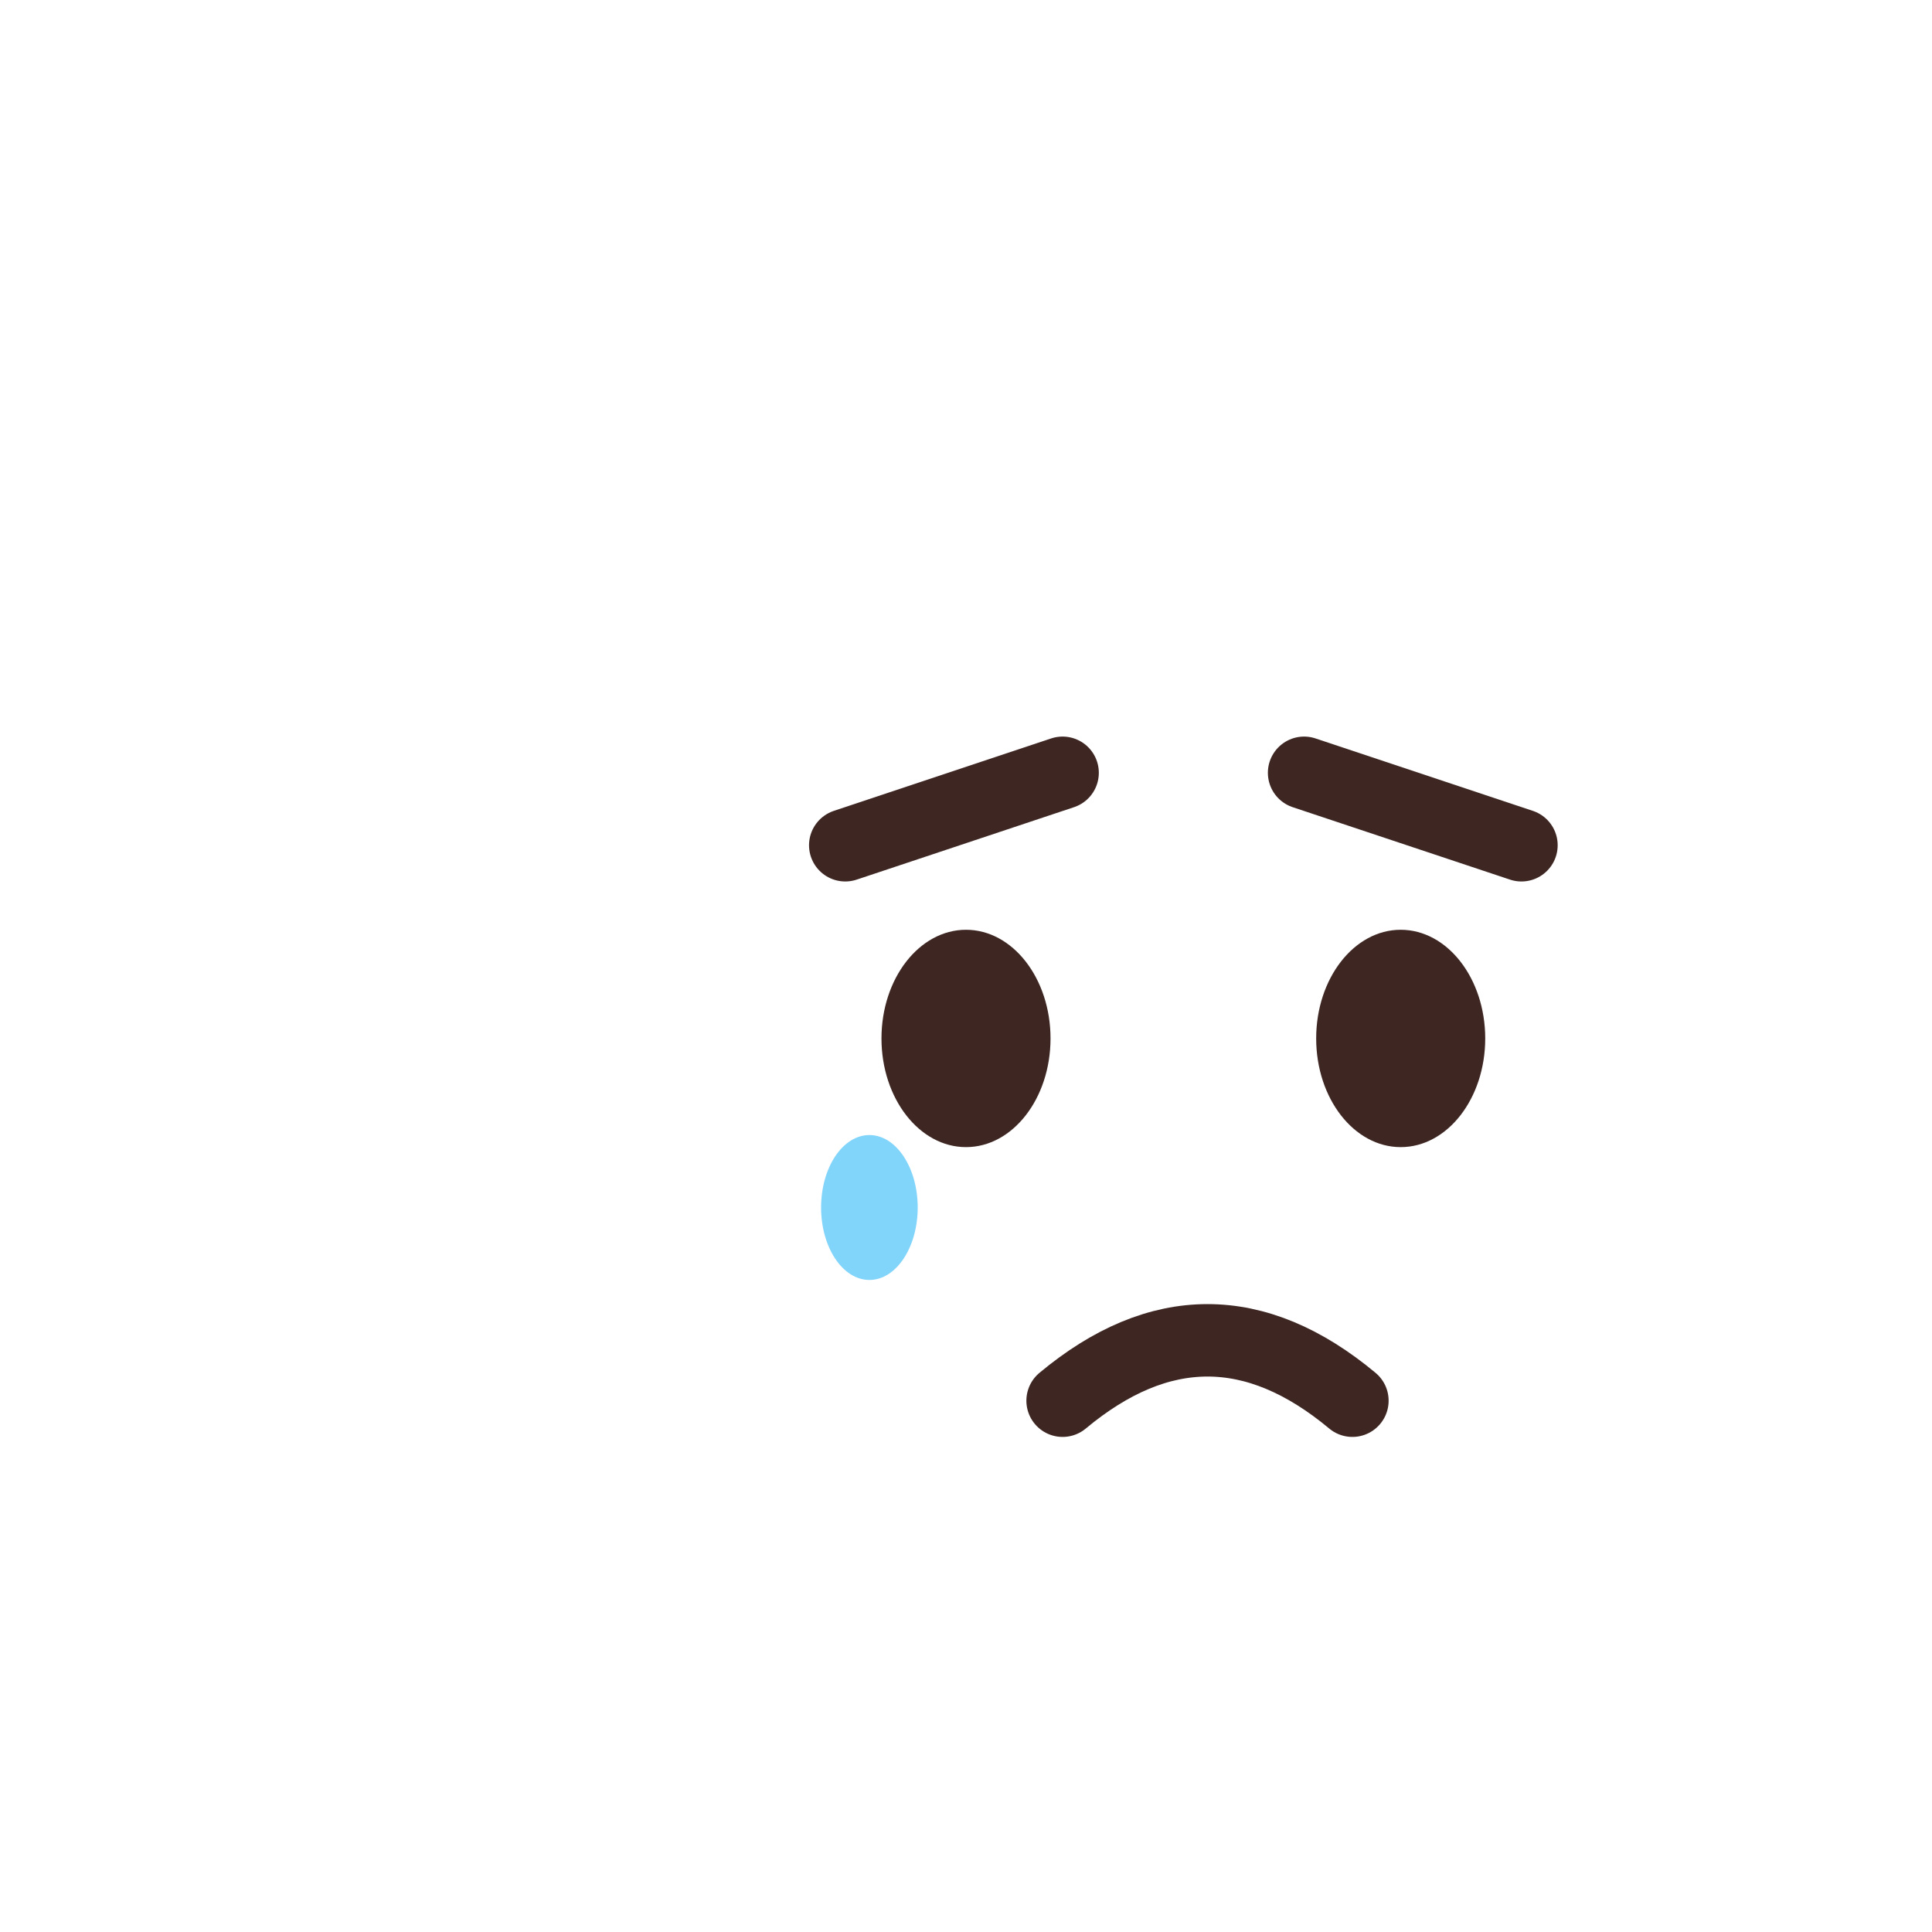
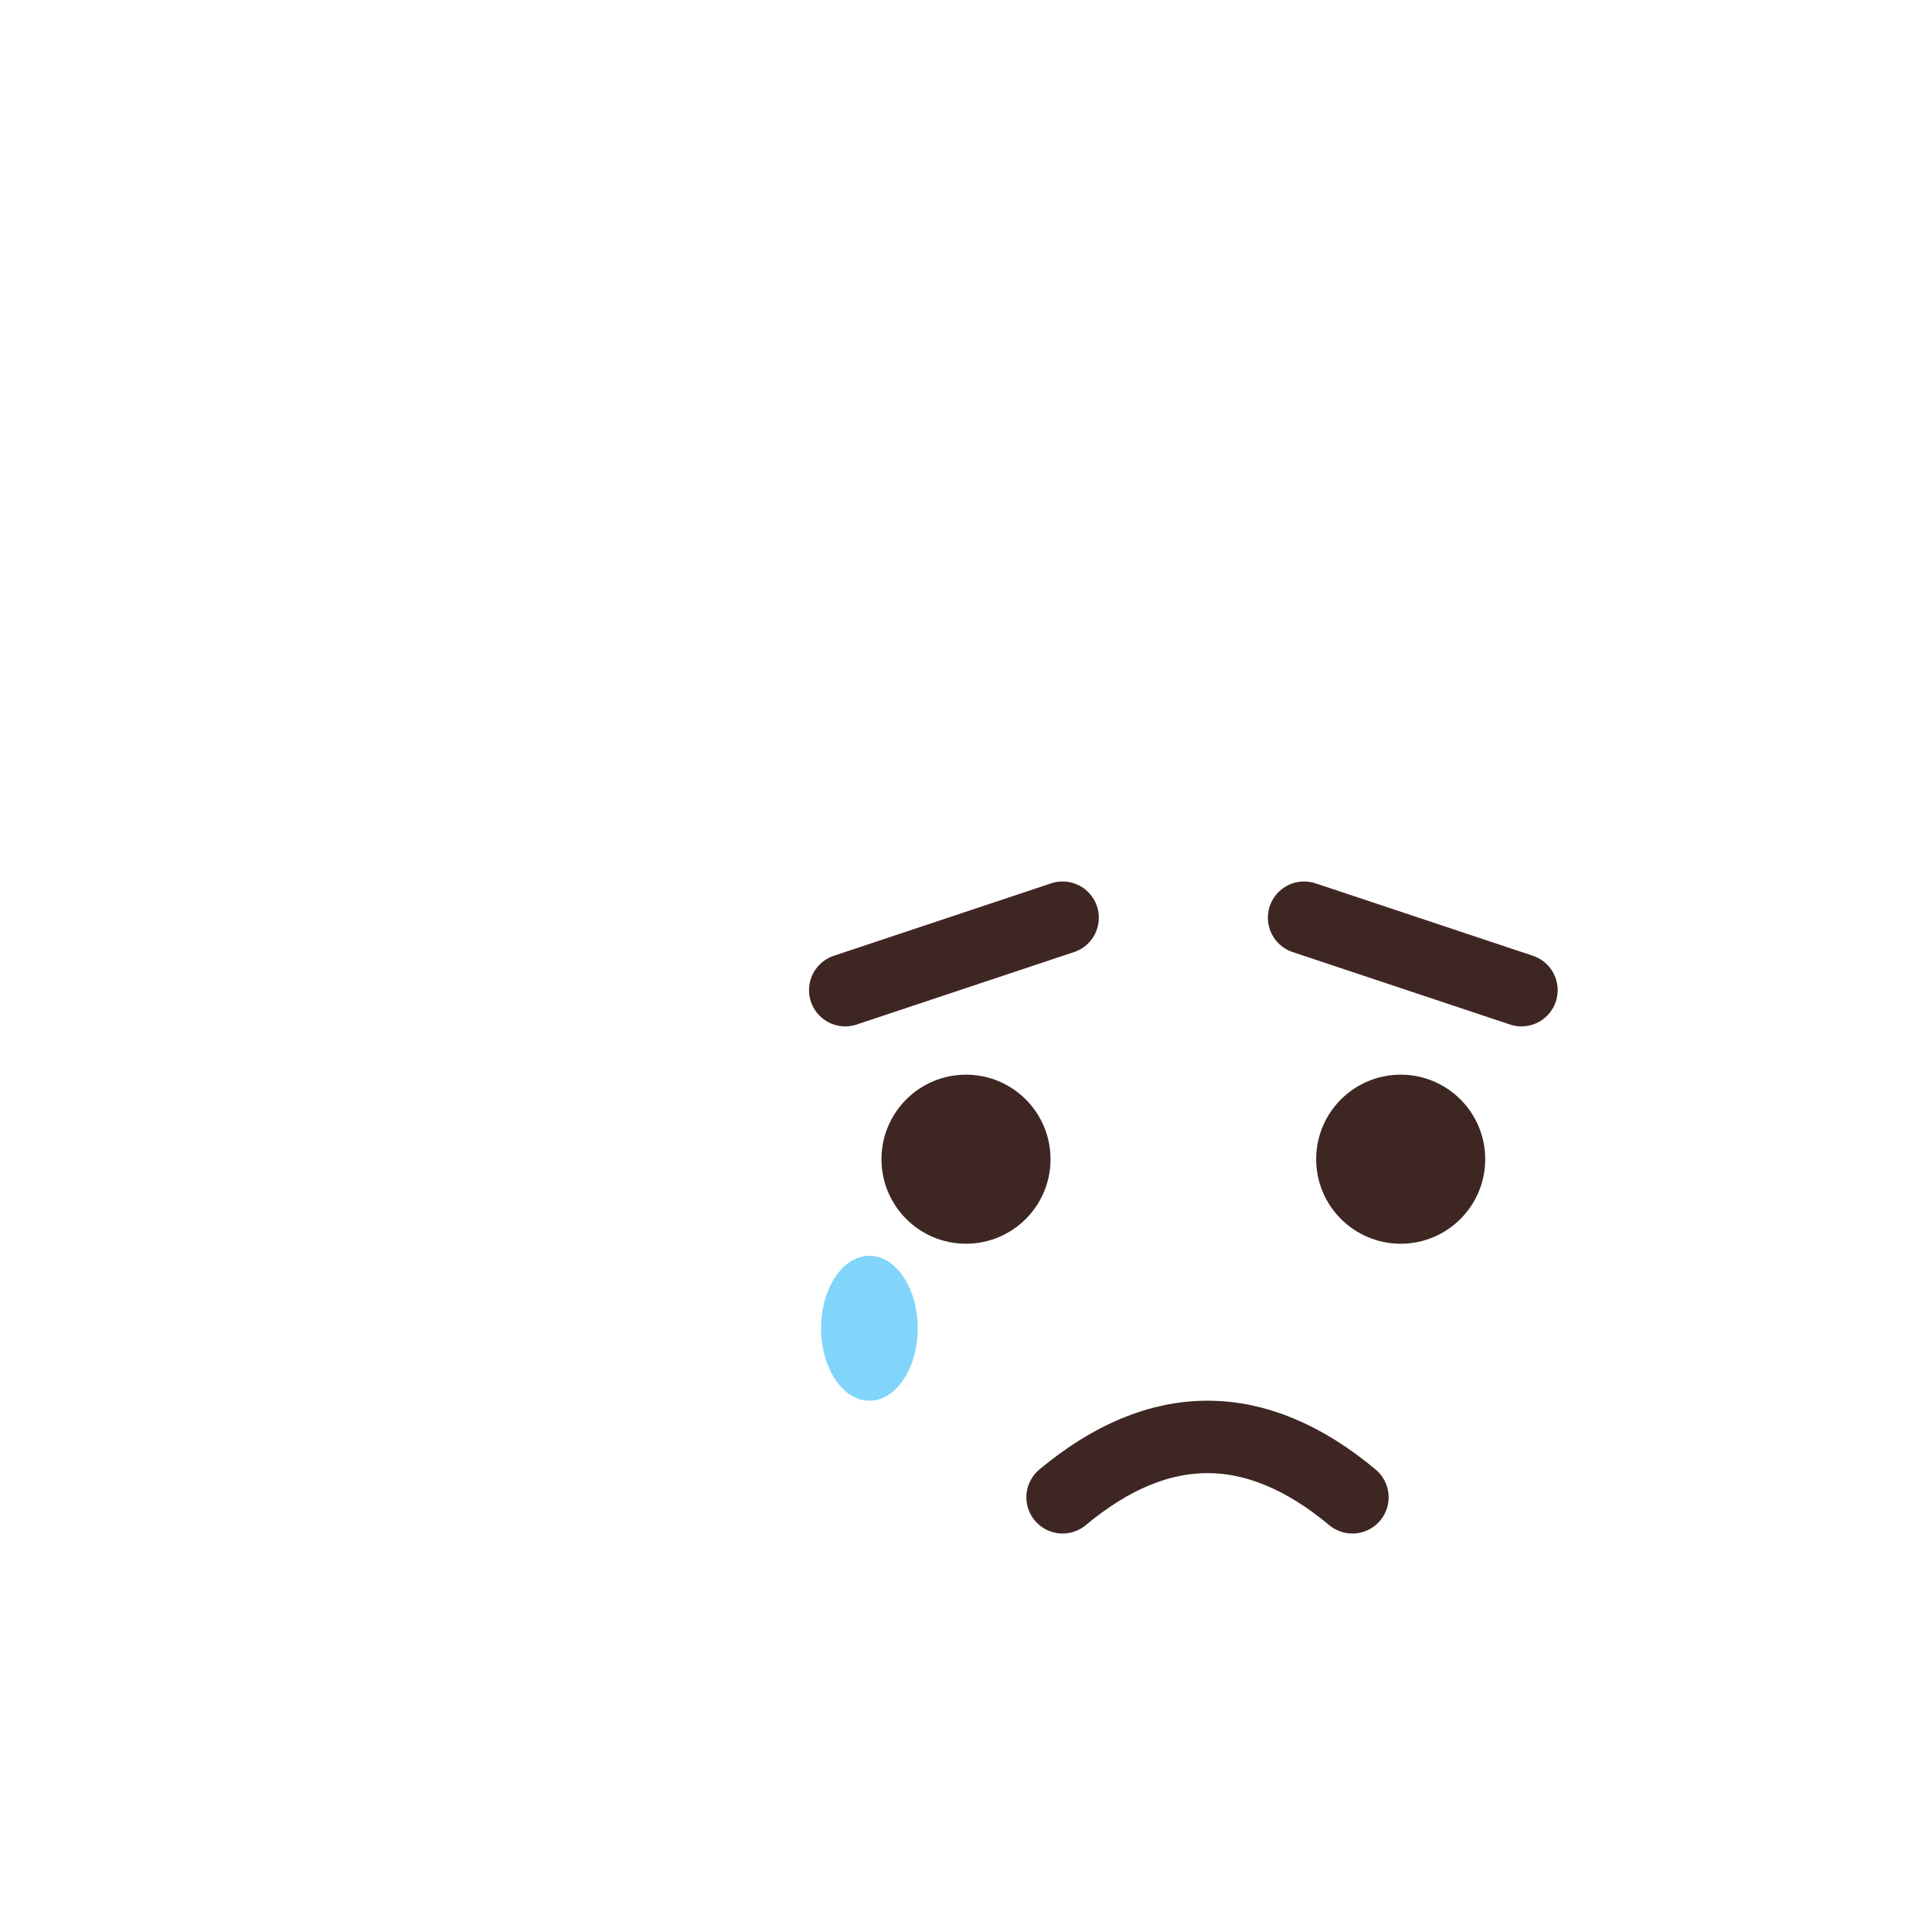
<svg xmlns="http://www.w3.org/2000/svg" width="80" height="80" viewBox="0 0 80 80">
  <g fill="#3E2723">
-     <ellipse cx="40" cy="43" rx="3.5" ry="4.5" />
-     <ellipse cx="58" cy="43" rx="3.5" ry="4.5" />
+     <ellipse cx="40" cy="48" rx="3.5" ry="3.5" />
+     <ellipse cx="58" cy="48" rx="3.5" ry="3.5" />
  </g>
  <g fill="none" stroke="#3E2723" stroke-width="3" stroke-linecap="round">
-     <path d="M35 35 L44 32" />
-     <path d="M54 32 L63 35" />
-     <path d="M44 58 Q50 53 56 58" />
+     <path d="M35 41 L44 38" />
+     <path d="M54 38 L63 41" />
+     <path d="M44 62 Q50 57 56 62" />
  </g>
-   <ellipse cx="36" cy="50" rx="2" ry="3" fill="#81D4FA" />
+   <ellipse cx="36" cy="55" rx="2" ry="3" fill="#81D4FA" />
</svg>
